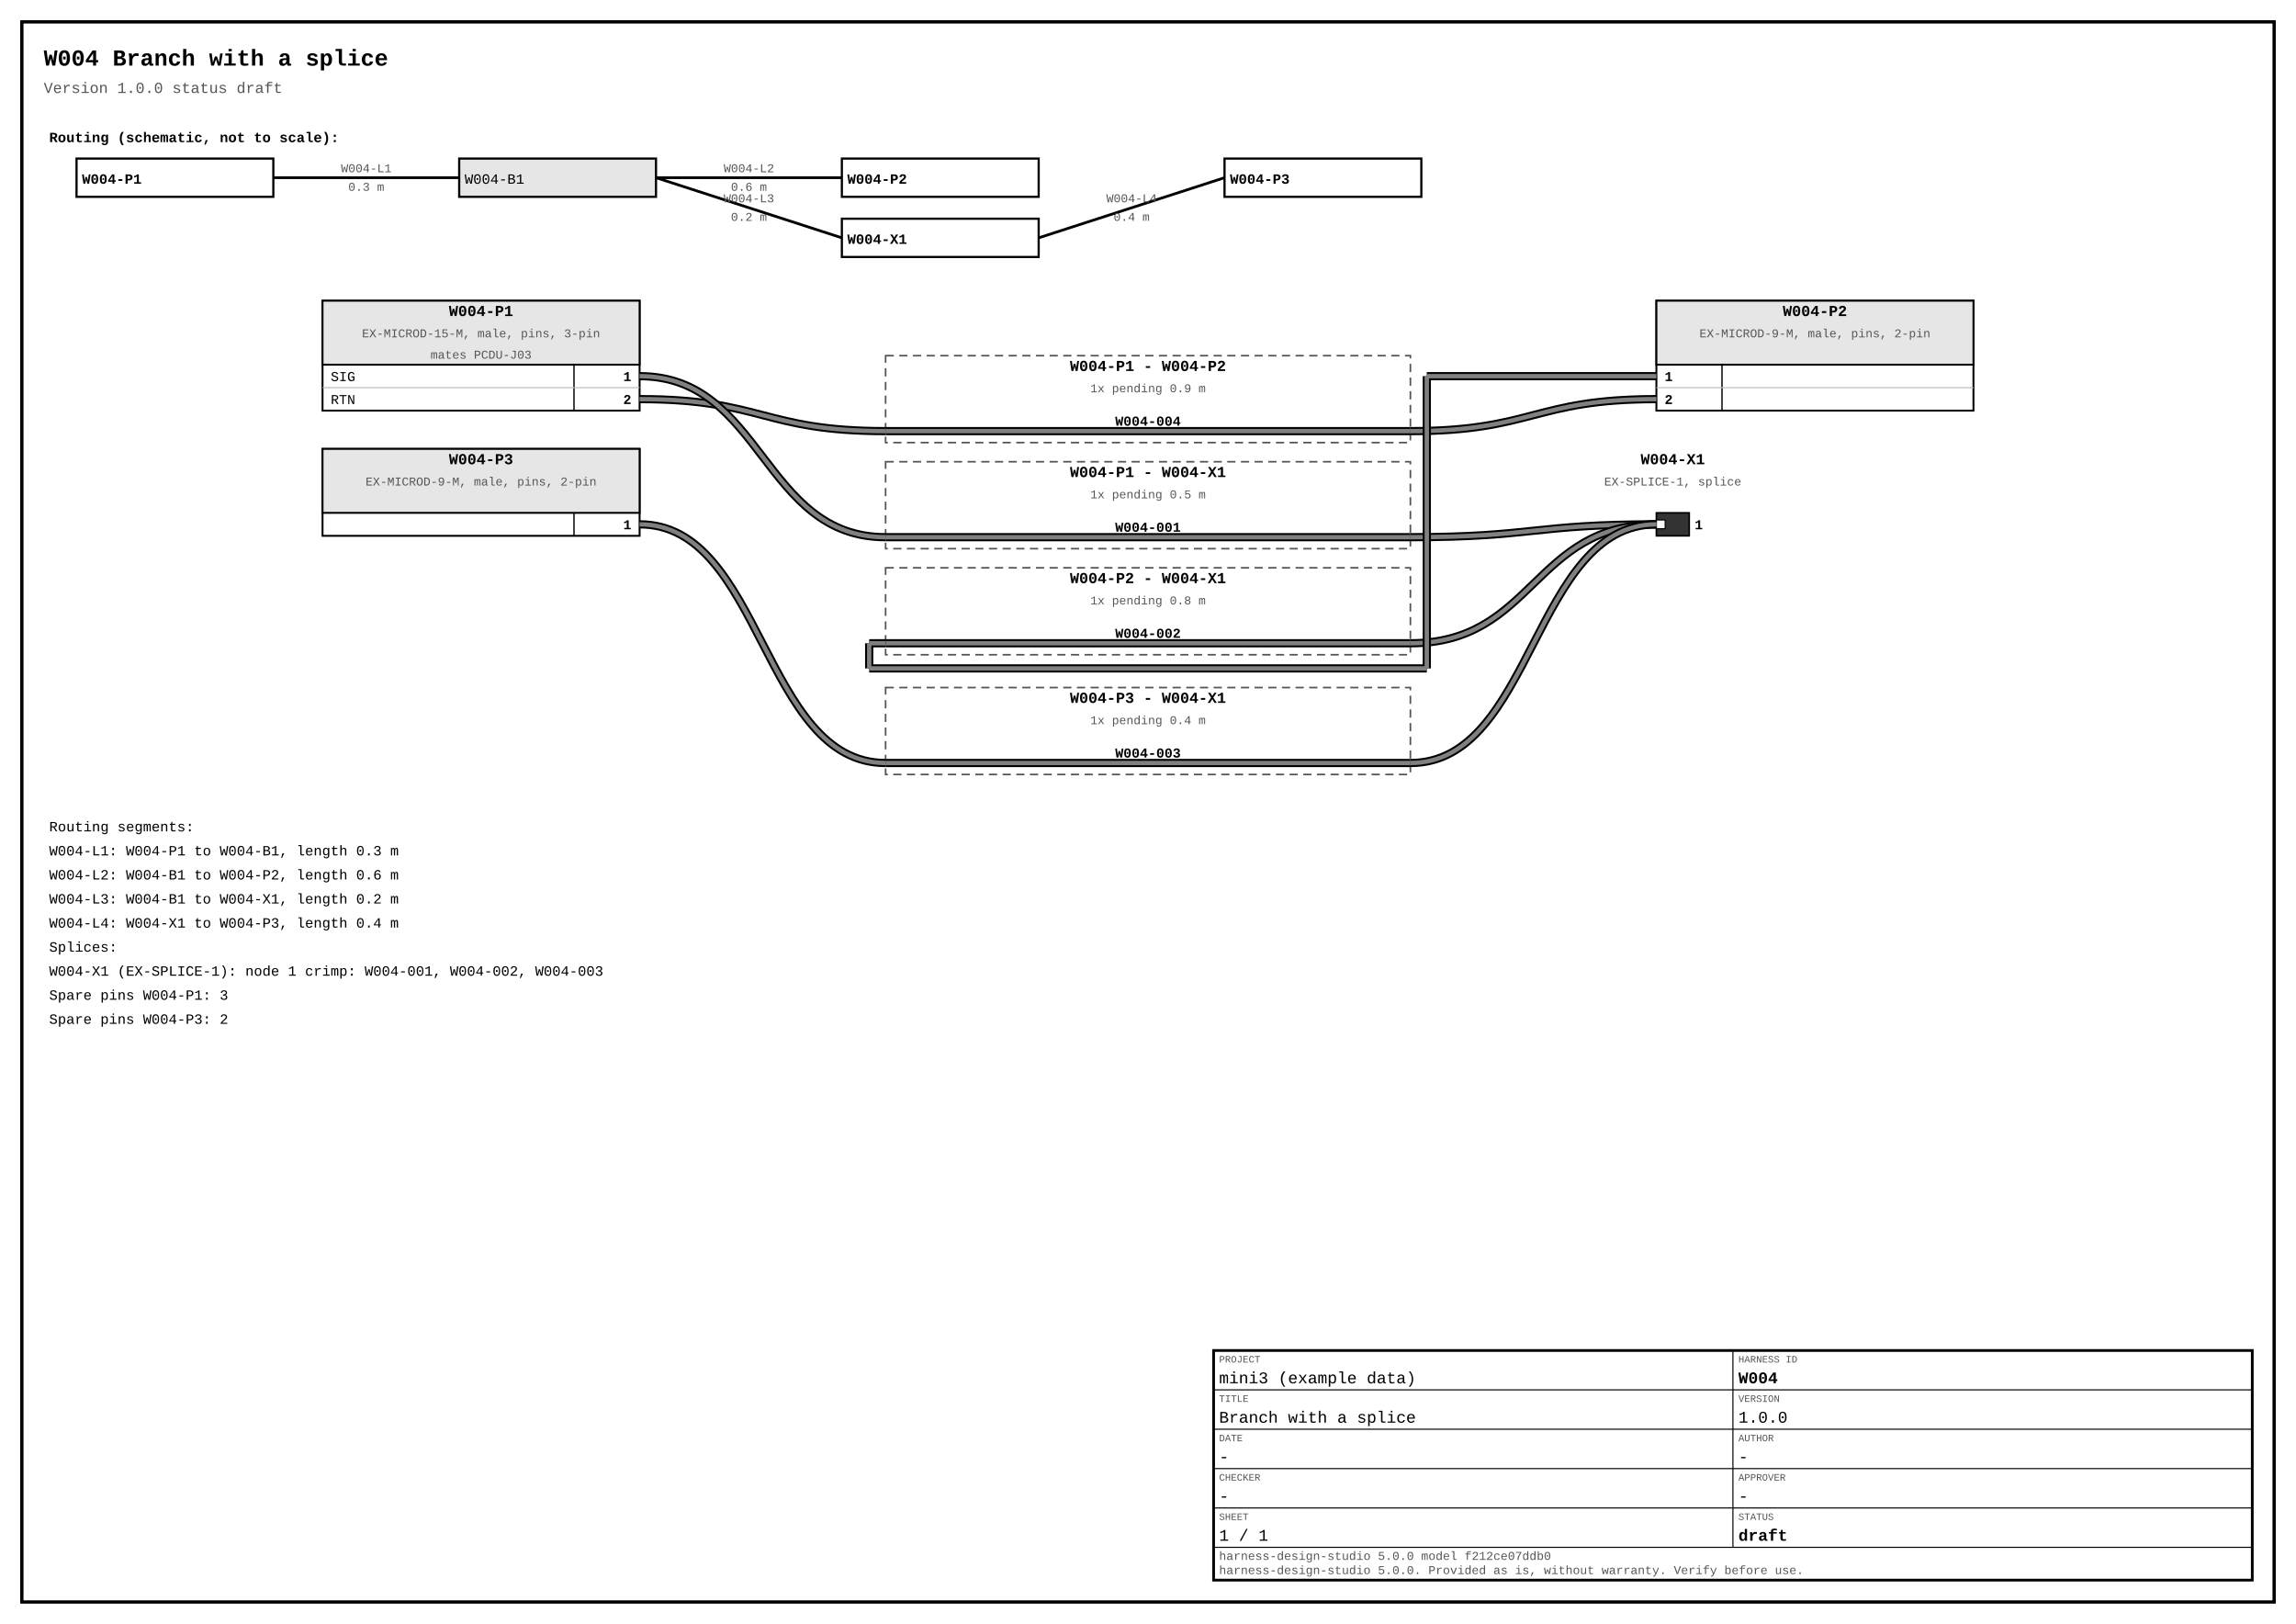
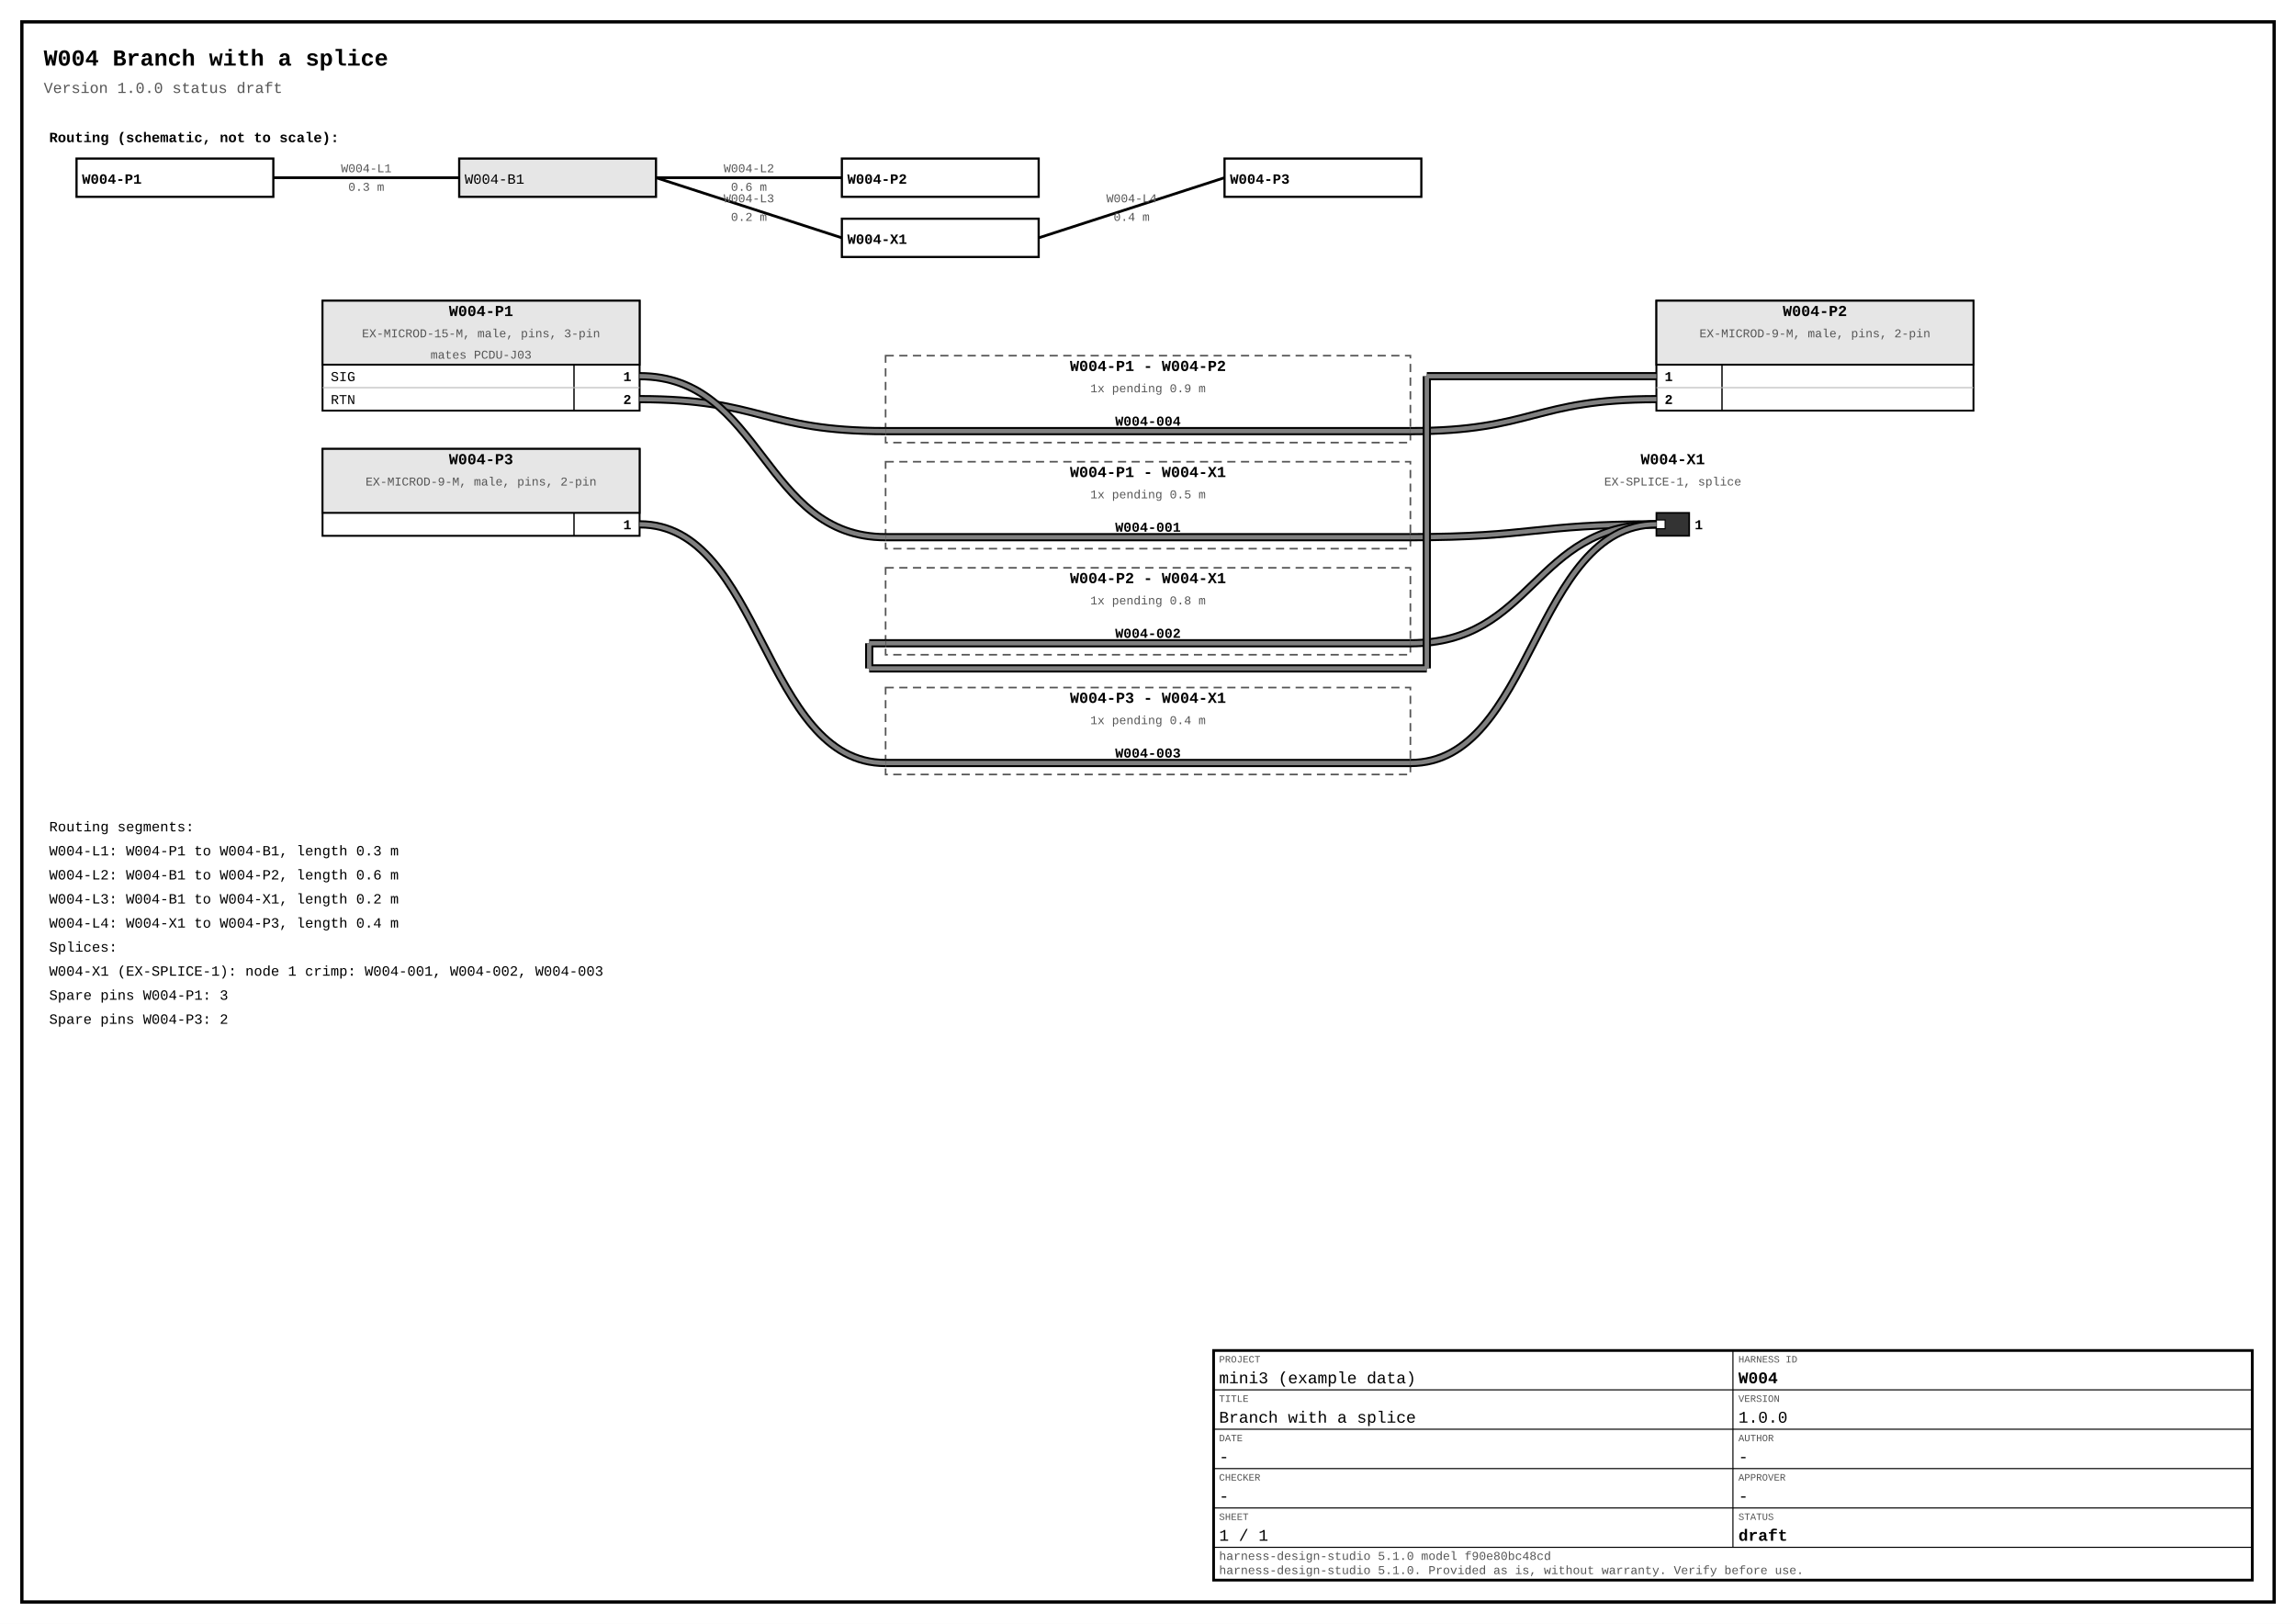
<svg xmlns="http://www.w3.org/2000/svg" width="420mm" height="297mm" viewBox="0 0 420 297" font-family="Courier New, Courier, monospace">
  <rect x="0" y="0" width="420" height="297" fill="#ffffff" />
  <rect x="4" y="4" width="412" height="289" fill="none" stroke="#000000" stroke-width="0.6" />
  <text x="8" y="12" font-size="4.2" font-weight="bold" text-anchor="start" fill="#000000">W004  Branch with a splice</text>
  <text x="8" y="17" font-size="2.8" text-anchor="start" fill="#555555">Version 1.0.0  status draft</text>
  <text x="9" y="26" font-size="2.6" font-weight="bold" text-anchor="start" fill="#000000">Routing (schematic, not to scale):</text>
  <line x1="50" y1="32.5" x2="84" y2="32.5" stroke="#000000" stroke-width="0.5" />
  <text x="67" y="31.5" font-size="2.2" text-anchor="middle" fill="#555555">W004-L1</text>
  <text x="67" y="34.9" font-size="2.2" text-anchor="middle" fill="#555555">0.3 m</text>
  <line x1="120" y1="32.5" x2="154" y2="32.5" stroke="#000000" stroke-width="0.5" />
  <text x="137" y="31.5" font-size="2.2" text-anchor="middle" fill="#555555">W004-L2</text>
  <text x="137" y="34.9" font-size="2.2" text-anchor="middle" fill="#555555">0.6 m</text>
  <line x1="120" y1="32.5" x2="154" y2="43.5" stroke="#000000" stroke-width="0.5" />
  <text x="137" y="37" font-size="2.2" text-anchor="middle" fill="#555555">W004-L3</text>
  <text x="137" y="40.4" font-size="2.2" text-anchor="middle" fill="#555555">0.2 m</text>
  <line x1="190" y1="43.5" x2="224" y2="32.5" stroke="#000000" stroke-width="0.5" />
  <text x="207" y="37" font-size="2.2" text-anchor="middle" fill="#555555">W004-L4</text>
  <text x="207" y="40.4" font-size="2.2" text-anchor="middle" fill="#555555">0.4 m</text>
  <rect x="14" y="29" width="36" height="7" fill="#ffffff" stroke="#000000" stroke-width="0.4" />
  <text x="15" y="33.6" font-size="2.6" font-weight="bold" text-anchor="start" fill="#000000">W004-P1</text>
  <rect x="84" y="29" width="36" height="7" fill="#e6e6e6" stroke="#000000" stroke-width="0.4" />
  <text x="85" y="33.6" font-size="2.6" text-anchor="start" fill="#000000">W004-B1</text>
  <rect x="154" y="29" width="36" height="7" fill="#ffffff" stroke="#000000" stroke-width="0.4" />
  <text x="155" y="33.6" font-size="2.6" font-weight="bold" text-anchor="start" fill="#000000">W004-P2</text>
  <rect x="154" y="40" width="36" height="7" fill="#ffffff" stroke="#000000" stroke-width="0.4" />
  <text x="155" y="44.6" font-size="2.6" font-weight="bold" text-anchor="start" fill="#000000">W004-X1</text>
  <rect x="224" y="29" width="36" height="7" fill="#ffffff" stroke="#000000" stroke-width="0.4" />
  <text x="225" y="33.6" font-size="2.6" font-weight="bold" text-anchor="start" fill="#000000">W004-P3</text>
  <rect x="59" y="55" width="58" height="20.1" fill="#ffffff" stroke="#000000" stroke-width="0.35" />
  <rect x="59" y="55" width="58" height="11.7" fill="#e6e6e6" stroke="#000000" stroke-width="0.35" />
  <text x="88" y="57.8" font-size="2.8" font-weight="bold" text-anchor="middle" fill="#000000">W004-P1</text>
  <text x="88" y="61.7" font-size="2.2" text-anchor="middle" fill="#555555">EX-MICROD-15-M, male, pins, 3-pin</text>
  <text x="88" y="65.6" font-size="2.2" text-anchor="middle" fill="#555555">mates PCDU-J03</text>
  <line x1="105" y1="66.7" x2="105" y2="75.1" stroke="#000000" stroke-width="0.25" />
  <line x1="59" y1="70.9" x2="117" y2="70.9" stroke="#bbbbbb" stroke-width="0.2" />
  <text x="60.5" y="69.7" font-size="2.5" text-anchor="start" fill="#000000" data-ref="sig/W004-P1/1">SIG</text>
  <text x="115.5" y="69.7" font-size="2.5" font-weight="bold" text-anchor="end" fill="#000000" data-ref="pin/W004-P1/1">1</text>
  <text x="60.5" y="73.9" font-size="2.5" text-anchor="start" fill="#000000" data-ref="sig/W004-P1/2">RTN</text>
  <text x="115.5" y="73.9" font-size="2.5" font-weight="bold" text-anchor="end" fill="#000000" data-ref="pin/W004-P1/2">2</text>
  <rect x="303" y="55" width="58" height="20.1" fill="#ffffff" stroke="#000000" stroke-width="0.35" />
  <rect x="303" y="55" width="58" height="11.7" fill="#e6e6e6" stroke="#000000" stroke-width="0.35" />
  <text x="332" y="57.8" font-size="2.8" font-weight="bold" text-anchor="middle" fill="#000000">W004-P2</text>
  <text x="332" y="61.7" font-size="2.2" text-anchor="middle" fill="#555555">EX-MICROD-9-M, male, pins, 2-pin</text>
  <text x="332" y="65.6" font-size="2.2" text-anchor="middle" fill="#555555" />
  <line x1="315" y1="66.7" x2="315" y2="75.1" stroke="#000000" stroke-width="0.25" />
  <line x1="303" y1="70.9" x2="361" y2="70.9" stroke="#bbbbbb" stroke-width="0.2" />
  <text x="304.5" y="69.7" font-size="2.5" font-weight="bold" text-anchor="start" fill="#000000" data-ref="pin/W004-P2/1">1</text>
  <text x="316.5" y="69.7" font-size="2.5" text-anchor="start" fill="#000000" data-ref="sig/W004-P2/1" />
  <text x="304.5" y="73.9" font-size="2.5" font-weight="bold" text-anchor="start" fill="#000000" data-ref="pin/W004-P2/2">2</text>
  <text x="316.5" y="73.9" font-size="2.5" text-anchor="start" fill="#000000" data-ref="sig/W004-P2/2" />
  <text x="306" y="84.9" font-size="2.8" font-weight="bold" text-anchor="middle" fill="#000000" data-ref="splice/W004-X1">W004-X1</text>
  <text x="306" y="88.8" font-size="2.2" text-anchor="middle" fill="#555555">EX-SPLICE-1, splice</text>
  <rect x="303" y="93.8" width="6" height="4.2" fill="#333333" stroke="#000000" stroke-width="0.3" />
  <rect x="303" y="95.1" width="1.6" height="1.6" fill="#ffffff" stroke="#000000" stroke-width="0.2" />
  <text x="310" y="96.8" font-size="2.5" font-weight="bold" text-anchor="start" fill="#000000" data-ref="pin/W004-X1/1">1</text>
  <rect x="59" y="82.1" width="58" height="15.9" fill="#ffffff" stroke="#000000" stroke-width="0.35" />
  <rect x="59" y="82.1" width="58" height="11.7" fill="#e6e6e6" stroke="#000000" stroke-width="0.35" />
  <text x="88" y="84.9" font-size="2.8" font-weight="bold" text-anchor="middle" fill="#000000">W004-P3</text>
  <text x="88" y="88.8" font-size="2.2" text-anchor="middle" fill="#555555">EX-MICROD-9-M, male, pins, 2-pin</text>
  <text x="88" y="92.7" font-size="2.2" text-anchor="middle" fill="#555555" />
  <line x1="105" y1="93.8" x2="105" y2="98" stroke="#000000" stroke-width="0.25" />
  <text x="60.5" y="96.8" font-size="2.5" text-anchor="start" fill="#000000" data-ref="sig/W004-P3/1" />
  <text x="115.5" y="96.8" font-size="2.5" font-weight="bold" text-anchor="end" fill="#000000" data-ref="pin/W004-P3/1">1</text>
  <rect x="162" y="65.05" width="96" height="15.9" fill="none" stroke="#555555" stroke-width="0.3" stroke-dasharray="1.5 1" />
  <text x="210" y="67.85" font-size="2.8" font-weight="bold" text-anchor="middle" fill="#000000">W004-P1 - W004-P2</text>
  <text x="210" y="71.75" font-size="2.2" text-anchor="middle" fill="#555555">1x  pending  0.9 m</text>
  <path d="M 117 73 C 139.5 73 139.5 78.85 162 78.85" fill="none" stroke="#000000" stroke-width="1.5" />
  <line x1="162" y1="78.85" x2="258" y2="78.85" stroke="#000000" stroke-width="1.5" />
  <path d="M 258 78.85 C 280.5 78.85 280.5 73 303 73" fill="none" stroke="#000000" stroke-width="1.5" />
  <path d="M 117 73 C 139.5 73 139.5 78.85 162 78.85" fill="none" stroke="#808080" stroke-width="0.8" />
  <line x1="162" y1="78.85" x2="258" y2="78.85" stroke="#808080" stroke-width="0.8" />
  <path d="M 258 78.85 C 280.5 78.85 280.5 73 303 73" fill="none" stroke="#808080" stroke-width="0.8" />
  <text x="210" y="77.85" font-size="2.5" font-weight="bold" text-anchor="middle" fill="#000000">W004-004</text>
  <rect x="162" y="84.45" width="96" height="15.9" fill="none" stroke="#555555" stroke-width="0.3" stroke-dasharray="1.5 1" />
  <text x="210" y="87.25" font-size="2.8" font-weight="bold" text-anchor="middle" fill="#000000">W004-P1 - W004-X1</text>
  <text x="210" y="91.15" font-size="2.2" text-anchor="middle" fill="#555555">1x  pending  0.5 m</text>
  <path d="M 117 68.8 C 139.5 68.8 139.5 98.25 162 98.25" fill="none" stroke="#000000" stroke-width="1.5" />
  <line x1="162" y1="98.25" x2="258" y2="98.25" stroke="#000000" stroke-width="1.5" />
  <path d="M 258 98.25 C 280.5 98.25 280.5 95.9 303 95.9" fill="none" stroke="#000000" stroke-width="1.5" />
  <path d="M 117 68.8 C 139.5 68.8 139.5 98.25 162 98.25" fill="none" stroke="#808080" stroke-width="0.8" />
  <line x1="162" y1="98.25" x2="258" y2="98.25" stroke="#808080" stroke-width="0.8" />
  <path d="M 258 98.25 C 280.5 98.25 280.5 95.9 303 95.9" fill="none" stroke="#808080" stroke-width="0.8" />
  <text x="210" y="97.25" font-size="2.5" font-weight="bold" text-anchor="middle" fill="#000000">W004-001</text>
  <rect x="162" y="103.85" width="96" height="15.9" fill="none" stroke="#555555" stroke-width="0.3" stroke-dasharray="1.5 1" />
  <text x="210" y="106.65" font-size="2.8" font-weight="bold" text-anchor="middle" fill="#000000">W004-P2 - W004-X1</text>
  <text x="210" y="110.55" font-size="2.2" text-anchor="middle" fill="#555555">1x  pending  0.8 m</text>
  <path d="M 303 95.9 C 280.5 95.9 280.5 117.65 258 117.65" fill="none" stroke="#000000" stroke-width="1.5" />
  <line x1="258" y1="117.65" x2="162" y2="117.65" stroke="#000000" stroke-width="1.5" />
  <path d="M 303 95.9 C 280.5 95.9 280.5 117.65 258 117.65" fill="none" stroke="#808080" stroke-width="0.8" />
  <line x1="258" y1="117.65" x2="162" y2="117.65" stroke="#808080" stroke-width="0.8" />
  <line x1="162" y1="117.65" x2="159" y2="117.65" stroke="#000000" stroke-width="1.5" />
  <line x1="159" y1="117.65" x2="159" y2="122.25" stroke="#000000" stroke-width="1.5" />
  <line x1="159" y1="122.25" x2="261" y2="122.25" stroke="#000000" stroke-width="1.5" />
  <line x1="261" y1="122.25" x2="261" y2="68.8" stroke="#000000" stroke-width="1.5" />
  <line x1="261" y1="68.8" x2="303" y2="68.8" stroke="#000000" stroke-width="1.5" />
  <line x1="162" y1="117.65" x2="159" y2="117.65" stroke="#808080" stroke-width="0.8" />
  <line x1="159" y1="117.65" x2="159" y2="122.25" stroke="#808080" stroke-width="0.8" />
  <line x1="159" y1="122.25" x2="261" y2="122.25" stroke="#808080" stroke-width="0.8" />
  <line x1="261" y1="122.25" x2="261" y2="68.8" stroke="#808080" stroke-width="0.8" />
  <line x1="261" y1="68.8" x2="303" y2="68.8" stroke="#808080" stroke-width="0.8" />
  <text x="210" y="116.65" font-size="2.5" font-weight="bold" text-anchor="middle" fill="#000000">W004-002</text>
  <rect x="162" y="125.75" width="96" height="15.9" fill="none" stroke="#555555" stroke-width="0.3" stroke-dasharray="1.5 1" />
  <text x="210" y="128.55" font-size="2.8" font-weight="bold" text-anchor="middle" fill="#000000">W004-P3 - W004-X1</text>
  <text x="210" y="132.45" font-size="2.2" text-anchor="middle" fill="#555555">1x  pending  0.4 m</text>
  <path d="M 117 95.9 C 139.5 95.9 139.5 139.55 162 139.55" fill="none" stroke="#000000" stroke-width="1.5" />
  <line x1="162" y1="139.55" x2="258" y2="139.55" stroke="#000000" stroke-width="1.5" />
  <path d="M 258 139.55 C 280.5 139.55 280.5 95.9 303 95.9" fill="none" stroke="#000000" stroke-width="1.5" />
  <path d="M 117 95.9 C 139.5 95.9 139.5 139.55 162 139.55" fill="none" stroke="#808080" stroke-width="0.8" />
  <line x1="162" y1="139.55" x2="258" y2="139.55" stroke="#808080" stroke-width="0.8" />
  <path d="M 258 139.55 C 280.5 139.55 280.5 95.9 303 95.9" fill="none" stroke="#808080" stroke-width="0.8" />
  <text x="210" y="138.55" font-size="2.5" font-weight="bold" text-anchor="middle" fill="#000000">W004-003</text>
  <text x="9" y="152.05" font-size="2.6" text-anchor="start" fill="#000000">Routing segments:</text>
  <text x="9" y="156.45" font-size="2.6" text-anchor="start" fill="#000000">  W004-L1: W004-P1 to W004-B1, length 0.3 m</text>
  <text x="9" y="160.85" font-size="2.6" text-anchor="start" fill="#000000">  W004-L2: W004-B1 to W004-P2, length 0.6 m</text>
  <text x="9" y="165.25" font-size="2.6" text-anchor="start" fill="#000000">  W004-L3: W004-B1 to W004-X1, length 0.2 m</text>
  <text x="9" y="169.65" font-size="2.6" text-anchor="start" fill="#000000">  W004-L4: W004-X1 to W004-P3, length 0.4 m</text>
  <text x="9" y="174.05" font-size="2.6" text-anchor="start" fill="#000000">Splices:</text>
  <text x="9" y="178.45" font-size="2.6" text-anchor="start" fill="#000000">  W004-X1 (EX-SPLICE-1): node 1 crimp: W004-001, W004-002, W004-003</text>
  <text x="9" y="182.85" font-size="2.6" text-anchor="start" fill="#000000">Spare pins W004-P1: 3</text>
  <text x="9" y="187.25" font-size="2.6" text-anchor="start" fill="#000000">Spare pins W004-P3: 2</text>
  <rect x="222" y="247" width="190" height="42" fill="none" stroke="#000000" stroke-width="0.5" />
  <line x1="222" y1="247" x2="317" y2="247" stroke="#000000" stroke-width="0.2" />
  <text x="223" y="249.2" font-size="1.8" text-anchor="start" fill="#555555">PROJECT</text>
  <text x="223" y="253" font-size="3" text-anchor="start" fill="#000000">mini3 (example data)</text>
  <line x1="317" y1="247" x2="412" y2="247" stroke="#000000" stroke-width="0.2" />
  <text x="318" y="249.2" font-size="1.8" text-anchor="start" fill="#555555">HARNESS ID</text>
  <text x="318" y="253" font-size="3" font-weight="bold" text-anchor="start" fill="#000000">W004</text>
  <line x1="222" y1="254.2" x2="317" y2="254.2" stroke="#000000" stroke-width="0.2" />
  <text x="223" y="256.4" font-size="1.8" text-anchor="start" fill="#555555">TITLE</text>
  <text x="223" y="260.2" font-size="3" text-anchor="start" fill="#000000">Branch with a splice</text>
  <line x1="317" y1="254.2" x2="412" y2="254.2" stroke="#000000" stroke-width="0.2" />
  <text x="318" y="256.4" font-size="1.8" text-anchor="start" fill="#555555">VERSION</text>
  <text x="318" y="260.2" font-size="3" text-anchor="start" fill="#000000">1.0.0</text>
  <line x1="222" y1="261.4" x2="317" y2="261.4" stroke="#000000" stroke-width="0.2" />
  <text x="223" y="263.6" font-size="1.8" text-anchor="start" fill="#555555">DATE</text>
  <text x="223" y="267.4" font-size="3" text-anchor="start" fill="#000000">-</text>
  <line x1="317" y1="261.4" x2="412" y2="261.4" stroke="#000000" stroke-width="0.2" />
  <text x="318" y="263.6" font-size="1.8" text-anchor="start" fill="#555555">AUTHOR</text>
  <text x="318" y="267.4" font-size="3" text-anchor="start" fill="#000000">-</text>
  <line x1="222" y1="268.6" x2="317" y2="268.6" stroke="#000000" stroke-width="0.2" />
  <text x="223" y="270.8" font-size="1.8" text-anchor="start" fill="#555555">CHECKER</text>
  <text x="223" y="274.6" font-size="3" text-anchor="start" fill="#000000">-</text>
  <line x1="317" y1="268.6" x2="412" y2="268.6" stroke="#000000" stroke-width="0.2" />
  <text x="318" y="270.8" font-size="1.8" text-anchor="start" fill="#555555">APPROVER</text>
  <text x="318" y="274.6" font-size="3" text-anchor="start" fill="#000000">-</text>
  <line x1="222" y1="275.8" x2="317" y2="275.8" stroke="#000000" stroke-width="0.2" />
  <text x="223" y="278" font-size="1.8" text-anchor="start" fill="#555555">SHEET</text>
  <text x="223" y="281.8" font-size="3" text-anchor="start" fill="#000000">1 / 1</text>
  <line x1="317" y1="275.8" x2="412" y2="275.8" stroke="#000000" stroke-width="0.2" />
  <text x="318" y="278" font-size="1.8" text-anchor="start" fill="#555555">STATUS</text>
  <text x="318" y="281.8" font-size="3" font-weight="bold" text-anchor="start" fill="#000000">draft</text>
  <line x1="317" y1="247" x2="317" y2="283" stroke="#000000" stroke-width="0.2" />
  <line x1="222" y1="283" x2="412" y2="283" stroke="#000000" stroke-width="0.2" />
-   <text x="223" y="285.3" font-size="2.2" text-anchor="start" fill="#555555">harness-design-studio 5.0.0 model f212ce07ddb0</text>
-   <text x="223" y="287.9" font-size="2.2" text-anchor="start" fill="#555555">harness-design-studio 5.0.0. Provided as is, without warranty. Verify before use.</text>
+   <text x="223" y="285.3" font-size="2.2" text-anchor="start" fill="#555555">harness-design-studio 5.1.0 model f90e80bc48cd</text>
+   <text x="223" y="287.9" font-size="2.2" text-anchor="start" fill="#555555">harness-design-studio 5.1.0. Provided as is, without warranty. Verify before use.</text>
</svg>
